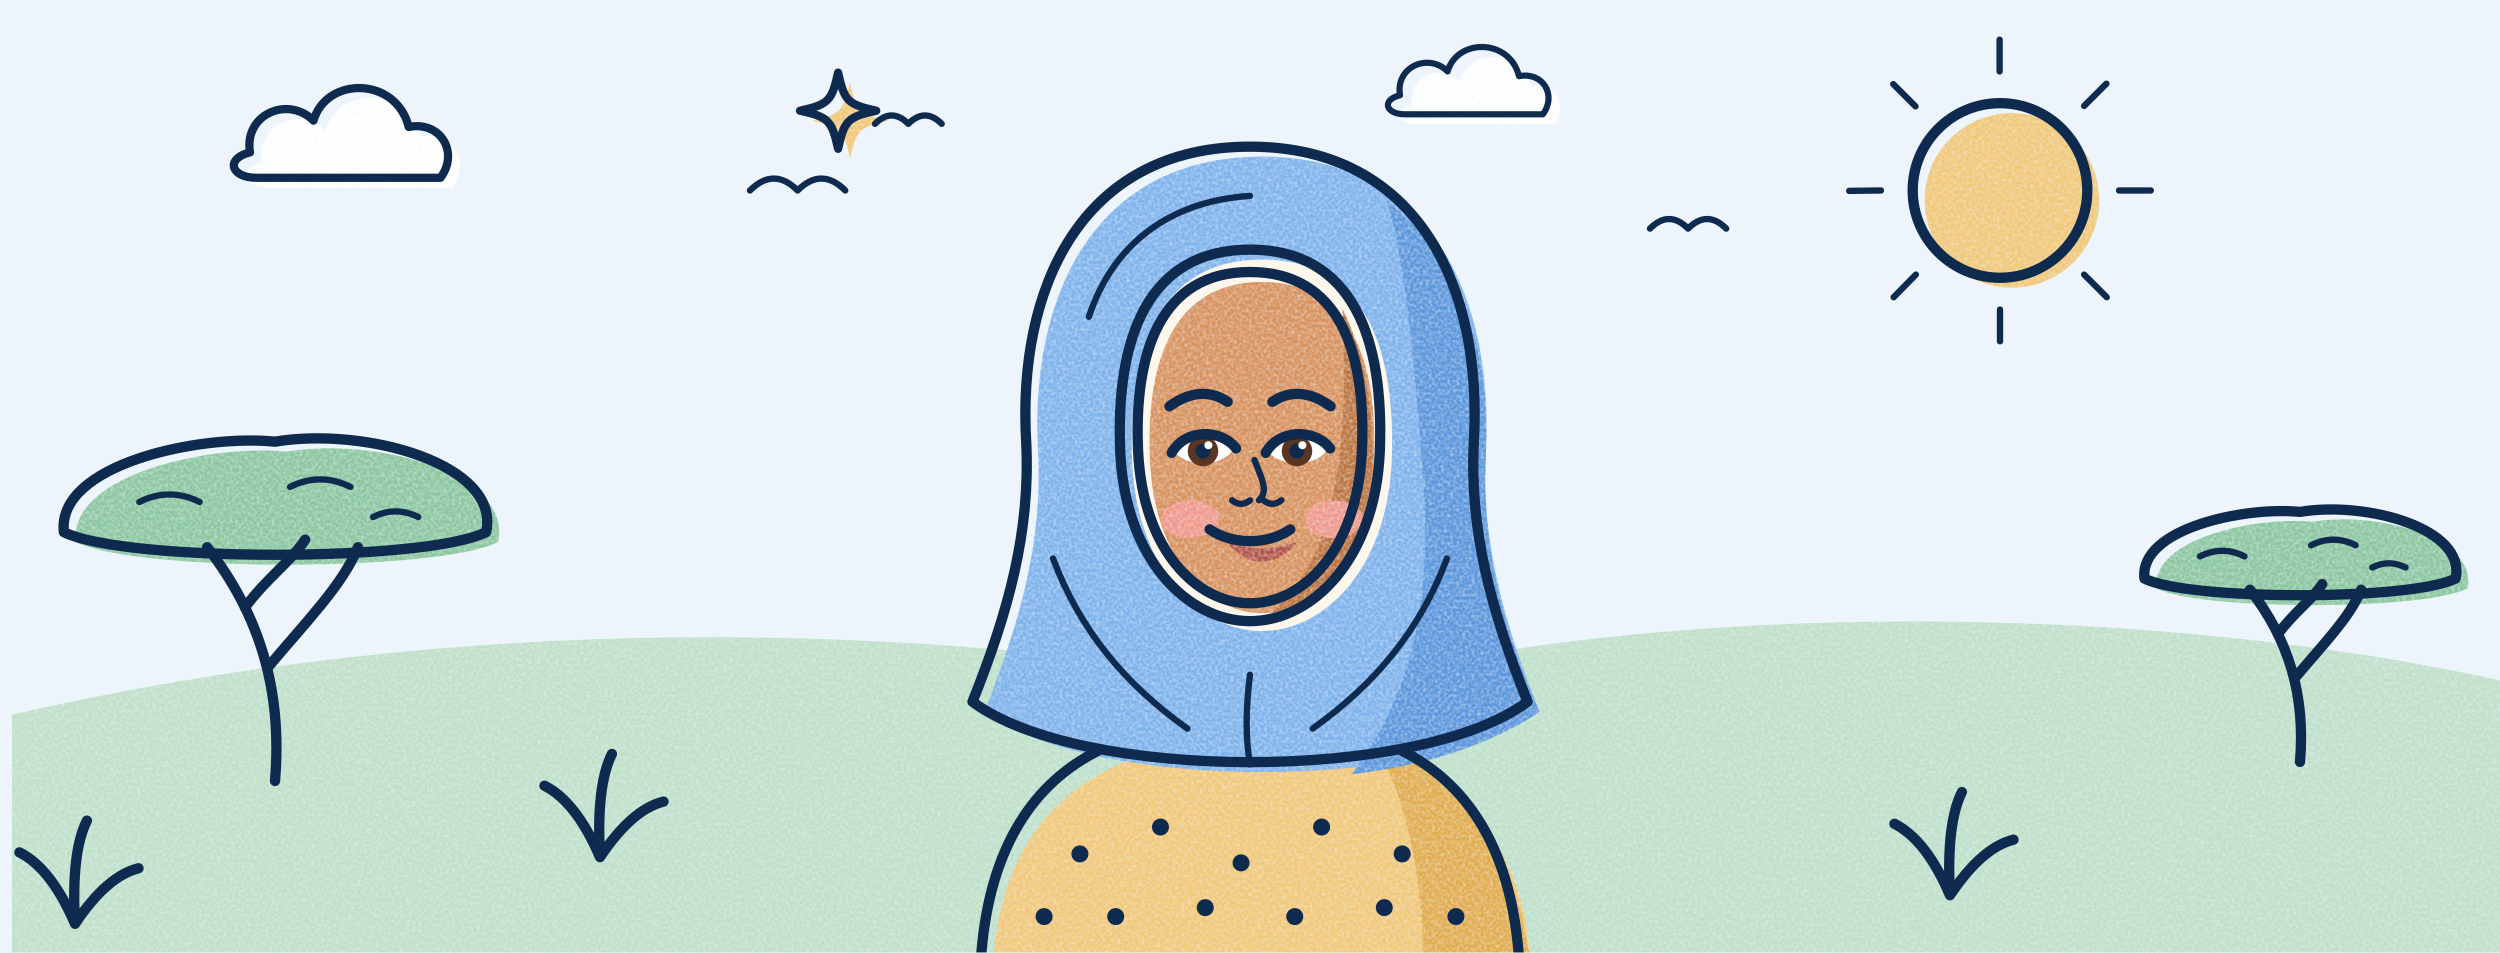
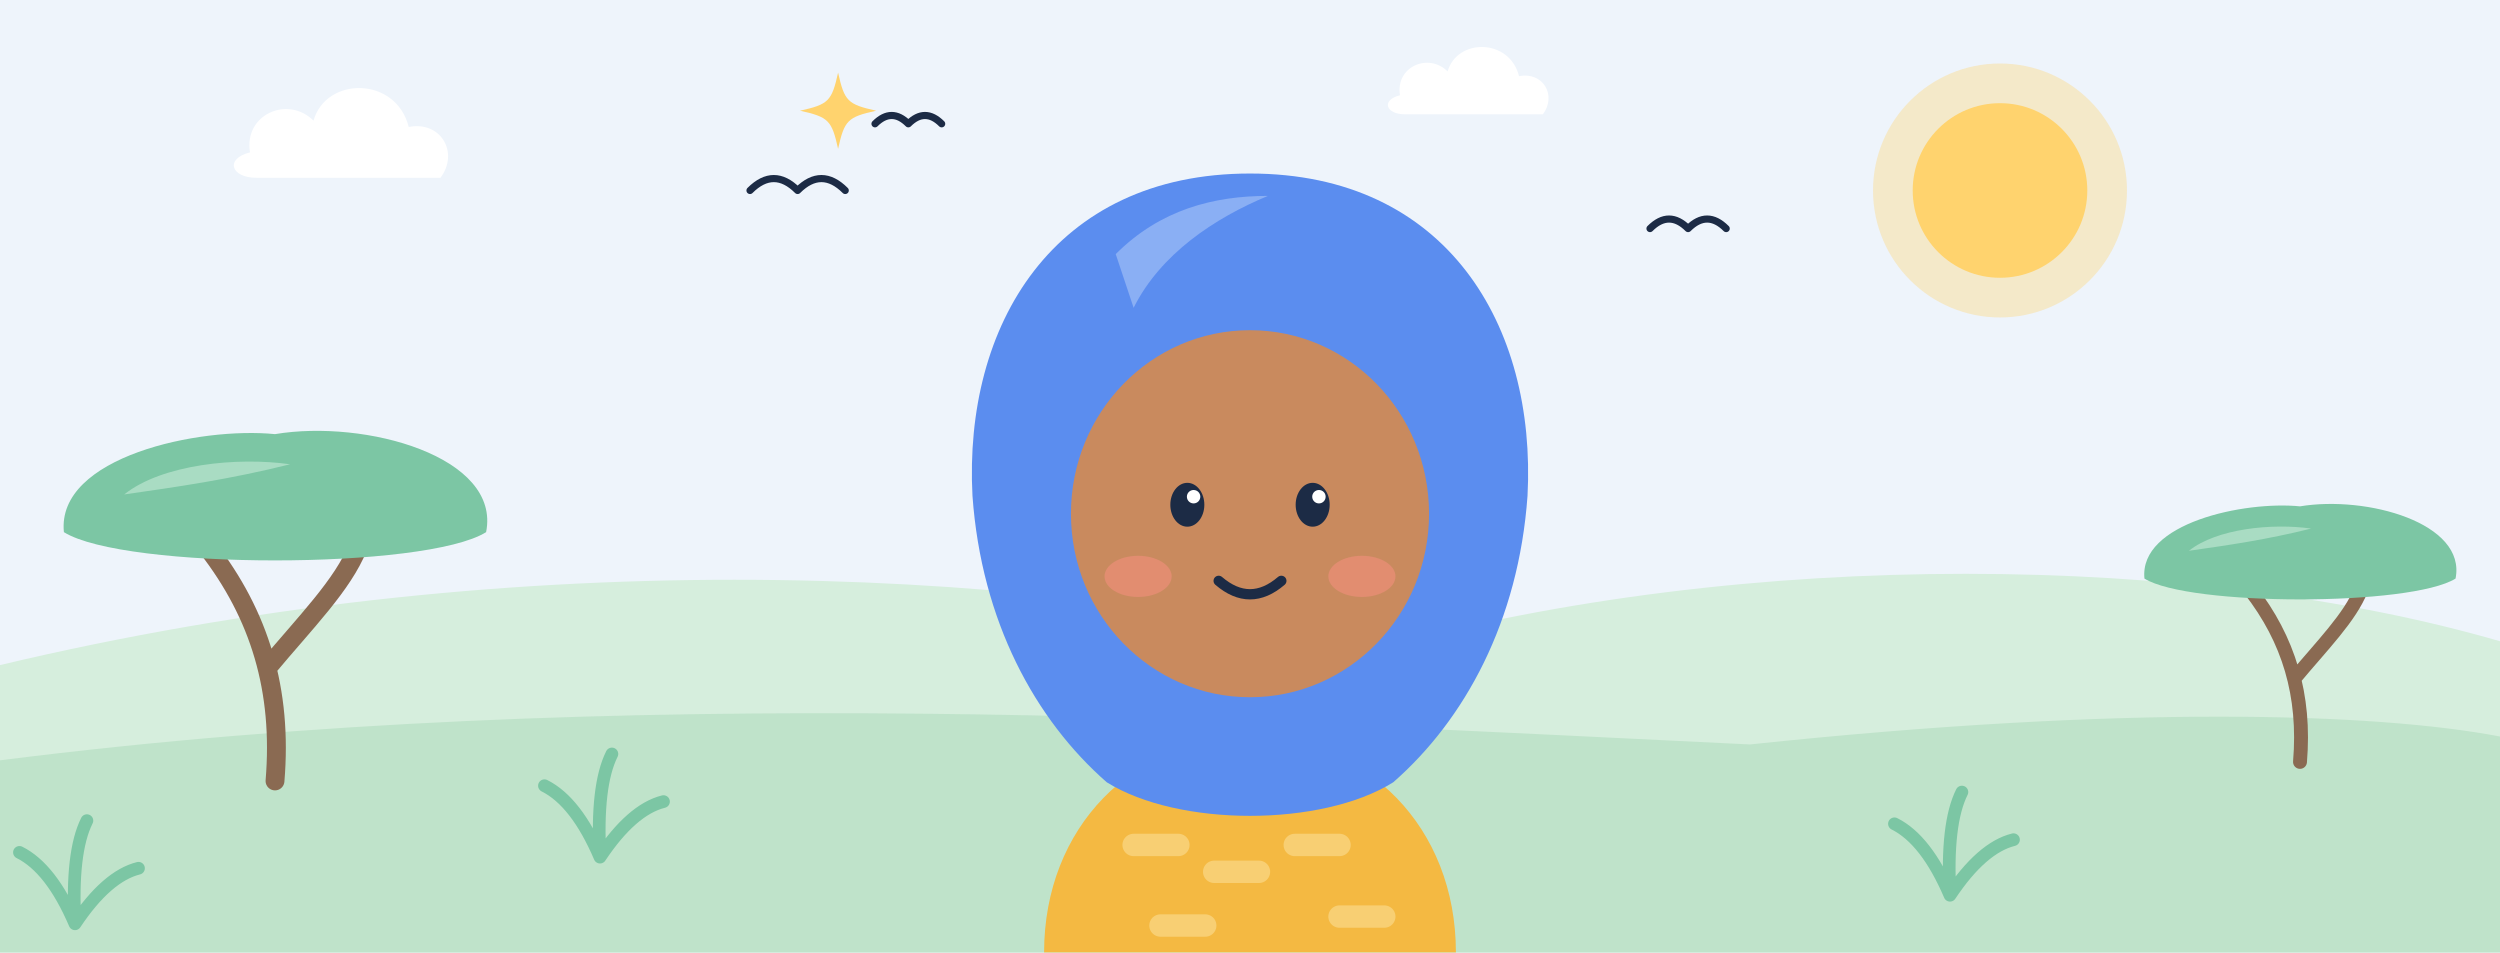
<svg xmlns="http://www.w3.org/2000/svg" viewBox="0 0 630 240" preserveAspectRatio="xMidYMid slice">
-   <defs>
-     <filter id="grain" x="0" y="0" width="100%" height="100%">
-       <feTurbulence type="fractalNoise" baseFrequency="1.3" numOctaves="1" seed="7" result="n" />
-       <feColorMatrix in="n" type="matrix" values="0 0 0 0 0  0 0 0 0 0  0 0 0 0 0  -1.1 0 0 0 1.42" result="m" />
-       <feComposite in="SourceGraphic" in2="m" operator="in" />
-     </filter>
-   </defs>
  <rect width="100%" height="100%" fill="#eef4fb" />
-   <g transform="translate(3 2.5)" filter="url(#grain)">
-     <g transform="translate(504.0 48.0)">
-       <circle cx="0" cy="0" r="22" fill="#f2c879" />
-     </g>
-     <g transform="translate(63.0 38.4)">
-       <path transform="scale(0.8)" d="M0 0 C -2 -12 12 -18 20 -10 C 24 -24 46 -24 50 -8 C 60 -10 66 0 60 8 L 2 8 C -6 8 -8 2 0 0 Z" fill="#ffffff" />
-     </g>
-     <g transform="translate(352.8 24.0)">
-       <path transform="scale(0.6)" d="M0 0 C -2 -12 12 -18 20 -10 C 24 -24 46 -24 50 -8 C 60 -10 66 0 60 8 L 2 8 C -6 8 -8 2 0 0 Z" fill="#ffffff" />
-     </g>
-     <path d="M0 177.6 C 113.4 151.6 226.8 153.6 327.6 171.6 C 415.8 147.6 541.8 149.6 630.0 169.6 V 999 H 0 Z" fill="#bfe0c9" />
-     <g transform="translate(69.3 196.8) scale(0.95)">
-       <path d="M-56 -66 C -58 -84 -20 -92 0 -90 C 24 -94 60 -84 56 -66 C 40 -58 -40 -58 -56 -66 Z" fill="#8cc7a0" />
-     </g>
-     <g transform="translate(579.6 192.0) scale(0.7)">
-       <path d="M-56 -66 C -58 -84 -20 -92 0 -90 C 24 -94 60 -84 56 -66 C 40 -58 -40 -58 -56 -66 Z" fill="#8cc7a0" />
-     </g>
-     <g transform="translate(202.2 14.4) scale(1.128)">
-       <path d="M40 200 C 42 168 62 150 100 150 C 138 150 158 168 160 200 Z" fill="#f2c879" />
-     </g>
-     <g transform="translate(202.2 14.4) scale(1.128)">
-       <path d="M126 152 C 144 158 156 172 160 200 L 136 200 C 136 180 132 164 126 152 Z" fill="#e2ad4f" />
-     </g>
-     <g transform="translate(202.2 14.4) scale(1.128)">
-       <path d="M100 20 C 62 20 48 52 50 86 C 51 106 46 124 38 144 C 62 162 138 162 162 144 C 154 124 149 106 150 86 C 152 52 138 20 100 20 Z" fill="#7fb3ec" />
-     </g>
-     <g transform="translate(202.2 14.4) scale(1.128)">
-       <path d="M128 30 C 146 44 151 66 150 88 C 149 108 154 126 162 144 C 150 152 136 156 120 158 C 134 140 138 118 136 92 C 134 64 132 44 128 30 Z" fill="#5d97dc" />
-     </g>
-     <g transform="translate(202.2 14.4) scale(1.128)">
-       <path d="M100 43 C 77 43 70 63 71 88 C 72 112 86 126 100 126 C 114 126 128 112 129 88 C 130 63 123 43 100 43 Z" fill="#fff7ea" />
-     </g>
-     <g transform="translate(202.2 14.4) scale(1.128)">
-       <path d="M100 48 C 80 48 74 66 75 88 C 76 110 88 122 100 122 C 112 122 124 110 125 88 C 126 66 120 48 100 48 Z" fill="#d9935f" />
-     </g>
-     <g transform="translate(202.2 14.4) scale(1.128)">
-       <path d="M118 54 C 126 70 127 96 120 110 C 114 118 108 121 102 122 C 114 112 120 92 118 54 Z" fill="#bd7642" />
-     </g>
-     <g transform="translate(202.2 14.4) scale(1.128)">
-       <ellipse cx="84" cy="101" rx="6.5" ry="4.2" fill="#f0998a" />
-     </g>
-     <g transform="translate(202.2 14.4) scale(1.128)">
-       <ellipse cx="116" cy="101" rx="6.5" ry="4.2" fill="#f0998a" />
-     </g>
-     <g transform="translate(202.2 14.4) scale(1.128)">
-       <path d="M92 106 C 97 112 103 112 108 106 C 103 108 97 108 92 106 Z" fill="#b4554a" />
-     </g>
-     <g transform="translate(211.2 27.9)">
-       <path transform="scale(0.8)" d="M0 -12 C 2 -3 3 -2 12 0 C 3 2 2 3 0 12 C -2 3 -3 2 -12 0 C -3 -2 -2 -3 0 -12 Z" fill="#f2c879" />
-     </g>
+   <g transform="translate(504.0 48.0)">
+     <circle r="32" opacity=".35" fill="#ffd36e" />
  </g>
-   <g stroke-linecap="round" stroke-linejoin="round" vector-effect="non-scaling-stroke">
-     <g transform="translate(504.0 48.0)">
-       <circle cx="0" cy="0" r="22" fill="none" stroke="#0e2a4f" stroke-width="2.60" />
-     </g>
-     <g transform="translate(504.0 48.0)">
-       <path d="M30.0 0.0 L38.0 0.0 M21.2 21.2 L26.9 26.9 M0.0 30.0 L0.0 38.0 M-21.2 21.2 L-26.8 26.9 M-30.0 0.0 L-38.0 0.1 M-21.3 -21.2 L-26.9 -26.8 M-0.1 -30.0 L-0.1 -38.0 M21.2 -21.3 L26.8 -26.9 " fill="none" stroke="#0e2a4f" stroke-width="1.60" />
-     </g>
-     <g transform="translate(63.0 38.4)">
-       <path transform="scale(0.8)" d="M0 0 C -2 -12 12 -18 20 -10 C 24 -24 46 -24 50 -8 C 60 -10 66 0 60 8 L 2 8 C -6 8 -8 2 0 0 Z" fill="none" stroke="#0e2a4f" stroke-width="2.60" />
-     </g>
-     <g transform="translate(352.8 24.0)">
-       <path transform="scale(0.6)" d="M0 0 C -2 -12 12 -18 20 -10 C 24 -24 46 -24 50 -8 C 60 -10 66 0 60 8 L 2 8 C -6 8 -8 2 0 0 Z" fill="none" stroke="#0e2a4f" stroke-width="2.60" />
-     </g>
-     <g transform="translate(189.0 48.0)">
-       <path d="M0 0 q6 -6 12 0 q6 -6 12 0" fill="none" stroke="#0e2a4f" stroke-width="1.60" />
-     </g>
-     <g transform="translate(220.5 31.2) scale(0.700)">
-       <path d="M0 0 q6 -6 12 0 q6 -6 12 0" fill="none" stroke="#0e2a4f" stroke-width="2.29" />
-     </g>
-     <g transform="translate(415.8 57.6) scale(0.800)">
-       <path d="M0 0 q6 -6 12 0 q6 -6 12 0" fill="none" stroke="#0e2a4f" stroke-width="2.00" />
-     </g>
-     <g transform="translate(69.3 196.8) scale(0.95)">
-       <path d="M0 0 C 2 -24 -4 -44 -18 -62 M-2 -30 C 8 -42 18 -52 22 -62 M-8 -46 C -2 -54 4 -58 8 -64" fill="none" stroke="#0e2a4f" stroke-width="2.74" />
-     </g>
-     <g transform="translate(69.3 196.8) scale(0.95)">
-       <path d="M-56 -66 C -58 -84 -20 -92 0 -90 C 24 -94 60 -84 56 -66 C 40 -58 -40 -58 -56 -66 Z" fill="none" stroke="#0e2a4f" stroke-width="2.74" />
-     </g>
-     <g transform="translate(69.3 196.8) scale(0.95)">
-       <path d="M-36 -74 q8 -4 16 0 M4 -78 q8 -4 16 0 M26 -70 q6 -3 12 0" fill="none" stroke="#0e2a4f" stroke-width="1.68" />
-     </g>
-     <g transform="translate(579.6 192.0) scale(0.7)">
-       <path d="M0 0 C 2 -24 -4 -44 -18 -62 M-2 -30 C 8 -42 18 -52 22 -62 M-8 -46 C -2 -54 4 -58 8 -64" fill="none" stroke="#0e2a4f" stroke-width="3.71" />
-     </g>
-     <g transform="translate(579.6 192.0) scale(0.7)">
-       <path d="M-56 -66 C -58 -84 -20 -92 0 -90 C 24 -94 60 -84 56 -66 C 40 -58 -40 -58 -56 -66 Z" fill="none" stroke="#0e2a4f" stroke-width="3.71" />
-     </g>
-     <g transform="translate(579.6 192.0) scale(0.7)">
-       <path d="M-36 -74 q8 -4 16 0 M4 -78 q8 -4 16 0 M26 -70 q6 -3 12 0" fill="none" stroke="#0e2a4f" stroke-width="2.29" />
-     </g>
-     <g transform="translate(151.2 216.0)">
-       <path d="M0 0 q-6 -14 -14 -18 M0 0 q-1 -18 3 -26 M0 0 q8 -12 16 -14" fill="none" stroke="#0e2a4f" stroke-width="2.60" />
-     </g>
-     <g transform="translate(491.4 225.6)">
-       <path d="M0 0 q-6 -14 -14 -18 M0 0 q-1 -18 3 -26 M0 0 q8 -12 16 -14" fill="none" stroke="#0e2a4f" stroke-width="2.60" />
-     </g>
-     <g transform="translate(18.9 232.8)">
-       <path d="M0 0 q-6 -14 -14 -18 M0 0 q-1 -18 3 -26 M0 0 q8 -12 16 -14" fill="none" stroke="#0e2a4f" stroke-width="2.60" />
-     </g>
-     <g transform="translate(202.2 14.4) scale(1.128)">
-       <path d="M40 200 C 42 176 52 162 66 155 M160 200 C 158 176 148 162 134 155" fill="none" stroke="#0e2a4f" stroke-width="2.30" />
-     </g>
-     <g transform="translate(202.2 14.4) scale(1.128)">
-       <circle cx="62" cy="178" r="1.9" fill="#0e2a4f" />
-       <circle cx="80" cy="172" r="1.9" fill="#0e2a4f" />
-       <circle cx="98" cy="180" r="1.9" fill="#0e2a4f" />
-       <circle cx="116" cy="172" r="1.9" fill="#0e2a4f" />
-       <circle cx="134" cy="178" r="1.9" fill="#0e2a4f" />
-       <circle cx="70" cy="192" r="1.9" fill="#0e2a4f" />
-       <circle cx="90" cy="190" r="1.9" fill="#0e2a4f" />
-       <circle cx="110" cy="192" r="1.9" fill="#0e2a4f" />
-       <circle cx="130" cy="190" r="1.9" fill="#0e2a4f" />
-       <circle cx="146" cy="192" r="1.9" fill="#0e2a4f" />
-       <circle cx="54" cy="192" r="1.9" fill="#0e2a4f" />
-     </g>
-     <g transform="translate(202.2 14.4) scale(1.128)">
-       <path d="M100 20 C 62 20 48 52 50 86 C 51 106 46 124 38 144 C 62 162 138 162 162 144 C 154 124 149 106 150 86 C 152 52 138 20 100 20 Z" fill="none" stroke="#0e2a4f" stroke-width="2.30" />
-     </g>
-     <g transform="translate(202.2 14.4) scale(1.128)">
-       <path d="M56 112 C 62 128 72 140 86 150 M144 112 C 138 128 128 140 114 150 M100 138 C 99 146 99 152 100 158" fill="none" stroke="#0e2a4f" stroke-width="1.42" />
-     </g>
-     <g transform="translate(202.2 14.4) scale(1.128)">
-       <path d="M64 58 C 70 40 84 32 100 31" fill="none" stroke="#0e2a4f" stroke-width="1.42" />
-     </g>
-     <g transform="translate(202.2 14.4) scale(1.128)">
-       <path d="M100 43 C 77 43 70 63 71 88 C 72 112 86 126 100 126 C 114 126 128 112 129 88 C 130 63 123 43 100 43 Z" fill="none" stroke="#0e2a4f" stroke-width="2.30" />
-     </g>
-     <g transform="translate(202.2 14.4) scale(1.128)">
-       <path d="M100 48 C 80 48 74 66 75 88 C 76 110 88 122 100 122 C 112 122 124 110 125 88 C 126 66 120 48 100 48 Z" fill="none" stroke="#0e2a4f" stroke-width="2.30" />
-     </g>
-     <g transform="translate(202.2 14.4) scale(1.128)">
-       <path d="M82 78 q7 -5 13 -1 M105 77 q6 -4 13 1" fill="none" stroke="#0e2a4f" stroke-width="2.30" />
-     </g>
-     <g transform="translate(202.2 14.4) scale(1.128)">
-       <path d="M83.0 88 C 85.5 83.4 93.5 83.4 96.0 88 C 93.5 91.6 85.5 91.6 83.0 88 Z" fill="#fff" />
-     </g>
-     <g transform="translate(202.2 14.4) scale(1.128)">
-       <circle cx="89.5" cy="88" r="3.4" fill="#5a3522" />
-     </g>
-     <g transform="translate(202.2 14.4) scale(1.128)">
-       <circle cx="89.5" cy="88" r="1.7" fill="#0e2a4f" />
-     </g>
-     <g transform="translate(202.2 14.4) scale(1.128)">
-       <circle cx="90.7" cy="86.7" r="0.9" fill="#fff" />
-     </g>
-     <g transform="translate(202.2 14.4) scale(1.128)">
-       <path d="M82.5 88.4 C 85.5 83 93.5 83 96.9 87.4" fill="none" stroke="#0e2a4f" stroke-width="2.30" />
-     </g>
-     <g transform="translate(202.2 14.4) scale(1.128)">
-       <path d="M104.0 88 C 106.5 83.4 114.5 83.4 117.0 88 C 114.5 91.6 106.5 91.6 104.0 88 Z" fill="#fff" />
-     </g>
-     <g transform="translate(202.2 14.4) scale(1.128)">
-       <circle cx="110.5" cy="88" r="3.4" fill="#5a3522" />
-     </g>
-     <g transform="translate(202.2 14.4) scale(1.128)">
-       <circle cx="110.5" cy="88" r="1.7" fill="#0e2a4f" />
-     </g>
-     <g transform="translate(202.2 14.4) scale(1.128)">
-       <circle cx="111.7" cy="86.7" r="0.9" fill="#fff" />
-     </g>
-     <g transform="translate(202.2 14.4) scale(1.128)">
-       <path d="M103.5 88.4 C 106.5 83 114.5 83 117.9 87.4" fill="none" stroke="#0e2a4f" stroke-width="2.30" />
-     </g>
-     <g transform="translate(202.2 14.4) scale(1.128)">
-       <path d="M101 90 C 103 95 104 97 102 99 M96 99 q2 1.6 4 0 M103 99 q2 1.6 4 0" fill="none" stroke="#0e2a4f" stroke-width="1.42" />
-     </g>
-     <g transform="translate(202.2 14.4) scale(1.128)">
-       <path d="M91 105.5 C 96 109 104 109 109 105.5" fill="none" stroke="#0e2a4f" stroke-width="2.30" />
-     </g>
-     <g transform="translate(211.2 27.9)">
-       <path transform="scale(0.8)" d="M0 -12 C 2 -3 3 -2 12 0 C 3 2 2 3 0 12 C -2 3 -3 2 -12 0 C -3 -2 -2 -3 0 -12 Z" fill="none" stroke="#0e2a4f" stroke-width="2.60" />
-     </g>
+   <g transform="translate(504.0 48.0)">
+     <circle r="22" fill="#ffd36e" />
+   </g>
+   <g transform="translate(63.0 38.4)">
+     <path transform="scale(0.8)" d="M0 0 C -2 -12 12 -18 20 -10 C 24 -24 46 -24 50 -8 C 60 -10 66 0 60 8 L 2 8 C -6 8 -8 2 0 0 Z" fill="#ffffff" />
+   </g>
+   <g transform="translate(352.8 24.0)">
+     <path transform="scale(0.6)" d="M0 0 C -2 -12 12 -18 20 -10 C 24 -24 46 -24 50 -8 C 60 -10 66 0 60 8 L 2 8 C -6 8 -8 2 0 0 Z" fill="#ffffff" />
+   </g>
+   <g transform="translate(189.0 48.0)">
+     <path d="M0 0 q6 -6 12 0 q6 -6 12 0" fill="none" stroke="#1c2b45" stroke-width="1.80" stroke-linecap="round" stroke-linejoin="round" />
+   </g>
+   <g transform="translate(220.5 31.2) scale(0.700)">
+     <path d="M0 0 q6 -6 12 0 q6 -6 12 0" fill="none" stroke="#1c2b45" stroke-width="2.57" stroke-linecap="round" stroke-linejoin="round" />
+   </g>
+   <g transform="translate(415.8 57.6) scale(0.800)">
+     <path d="M0 0 q6 -6 12 0 q6 -6 12 0" fill="none" stroke="#1c2b45" stroke-width="2.25" stroke-linecap="round" stroke-linejoin="round" />
+   </g>
+   <path d="M0 167.6 C 126.0 137.6 252.0 141.6 346.5 163.6 C 441.0 137.6 554.4 139.6 630.0 161.6 V 999 H 0 Z" fill="#d6eedd" />
+   <path d="M0 191.6 C 157.5 171.6 315.0 181.6 441.0 187.6 C 535.5 177.6 598.5 179.6 630.0 185.6 V 999 H 0 Z" fill="#bfe3ca" />
+   <g transform="translate(69.3 196.8) scale(0.95)">
+     <path d="M0 0 C 2 -24 -4 -44 -18 -62 M-2 -30 C 8 -42 18 -52 22 -62" stroke="#8a6a52" stroke-width="5" stroke-linecap="round" fill="none" />
+   </g>
+   <g transform="translate(69.3 196.8) scale(0.95)">
+     <path d="M-56 -66 C -58 -86 -20 -94 0 -92 C 24 -96 60 -86 56 -66 C 40 -56 -40 -56 -56 -66 Z" fill="#7cc6a4" />
+   </g>
+   <g transform="translate(69.3 196.8) scale(0.95)">
+     <path d="M-40 -76 C -30 -84 -10 -86 4 -84 C -12 -80 -26 -78 -40 -76 Z" fill="#a9dcc3" />
+   </g>
+   <g transform="translate(579.6 192.0) scale(0.7)">
+     <path d="M0 0 C 2 -24 -4 -44 -18 -62 M-2 -30 C 8 -42 18 -52 22 -62" stroke="#8a6a52" stroke-width="5" stroke-linecap="round" fill="none" />
+   </g>
+   <g transform="translate(579.6 192.0) scale(0.7)">
+     <path d="M-56 -66 C -58 -86 -20 -94 0 -92 C 24 -96 60 -86 56 -66 C 40 -56 -40 -56 -56 -66 Z" fill="#7cc6a4" />
+   </g>
+   <g transform="translate(579.6 192.0) scale(0.7)">
+     <path d="M-40 -76 C -30 -84 -10 -86 4 -84 C -12 -80 -26 -78 -40 -76 Z" fill="#a9dcc3" />
+   </g>
+   <g transform="translate(151.2 216.0)">
+     <path d="M0 0 q-6 -14 -14 -18 M0 0 q-1 -18 3 -26 M0 0 q8 -12 16 -14" stroke="#7cc6a4" stroke-width="3.2" stroke-linecap="round" fill="none" />
+   </g>
+   <g transform="translate(491.4 225.6)">
+     <path d="M0 0 q-6 -14 -14 -18 M0 0 q-1 -18 3 -26 M0 0 q8 -12 16 -14" stroke="#7cc6a4" stroke-width="3.2" stroke-linecap="round" fill="none" />
+   </g>
+   <g transform="translate(18.9 232.8)">
+     <path d="M0 0 q-6 -14 -14 -18 M0 0 q-1 -18 3 -26 M0 0 q8 -12 16 -14" stroke="#7cc6a4" stroke-width="3.2" stroke-linecap="round" fill="none" />
+   </g>
+   <g transform="translate(202.2 14.4) scale(1.128)">
+     <path d="M54 200 C 54 172 74 152 100 152 C 126 152 146 172 146 200 Z" fill="#f4b942" />
+   </g>
+   <g transform="translate(202.2 14.4) scale(1.128)">
+     <path d="M74 176 h10 M92 182 h10 M110 176 h10 M120 192 h10 M80 194 h10" stroke="#f8cf73" stroke-width="5" stroke-linecap="round" fill="#f8cf73" />
+   </g>
+   <g transform="translate(202.2 14.4) scale(1.128)">
+     <path d="M100 26 C 56 26 36 60 38 98 C 40 126 52 148 68 162 C 84 172 116 172 132 162 C 148 148 160 126 162 98 C 164 60 144 26 100 26 Z" fill="#5b8def" />
+   </g>
+   <g transform="translate(202.2 14.4) scale(1.128)">
+     <path d="M70 44 C 80 34 92 31 104 31 C 92 36 80 44 74 56 Z" opacity=".9" fill="#8fb2f5" />
+   </g>
+   <g transform="translate(202.2 14.4) scale(1.128)">
+     <ellipse cx="100" cy="102" rx="40" ry="41" fill="#c98a5e" />
+   </g>
+   <g transform="translate(202.2 14.4) scale(1.128)">
+     <ellipse cx="86" cy="100" rx="3.8" ry="4.9" fill="#1c2b45" />
+   </g>
+   <g transform="translate(202.2 14.4) scale(1.128)">
+     <circle cx="87.4" cy="98.2" r="1.5" fill="#fff" />
+   </g>
+   <g transform="translate(202.2 14.4) scale(1.128)">
+     <ellipse cx="114" cy="100" rx="3.8" ry="4.9" fill="#1c2b45" />
+   </g>
+   <g transform="translate(202.2 14.4) scale(1.128)">
+     <circle cx="115.4" cy="98.2" r="1.5" fill="#fff" />
+   </g>
+   <g transform="translate(202.2 14.4) scale(1.128)">
+     <ellipse cx="75" cy="116" rx="7.5" ry="4.6" opacity=".55" fill="#f58f80" />
+   </g>
+   <g transform="translate(202.2 14.4) scale(1.128)">
+     <ellipse cx="125" cy="116" rx="7.5" ry="4.6" opacity=".55" fill="#f58f80" />
+   </g>
+   <g transform="translate(202.2 14.4) scale(1.128)">
+     <path d="M93 117 q7 6.0 14 0" fill="none" stroke="#1c2b45" stroke-width="2.30" stroke-linecap="round" stroke-linejoin="round" />
+   </g>
+   <g transform="translate(211.2 27.9)">
+     <path transform="scale(0.8)" d="M0 -12 C 2 -3 3 -2 12 0 C 3 2 2 3 0 12 C -2 3 -3 2 -12 0 C -3 -2 -2 -3 0 -12 Z" fill="#ffd36e" />
  </g>
</svg>
